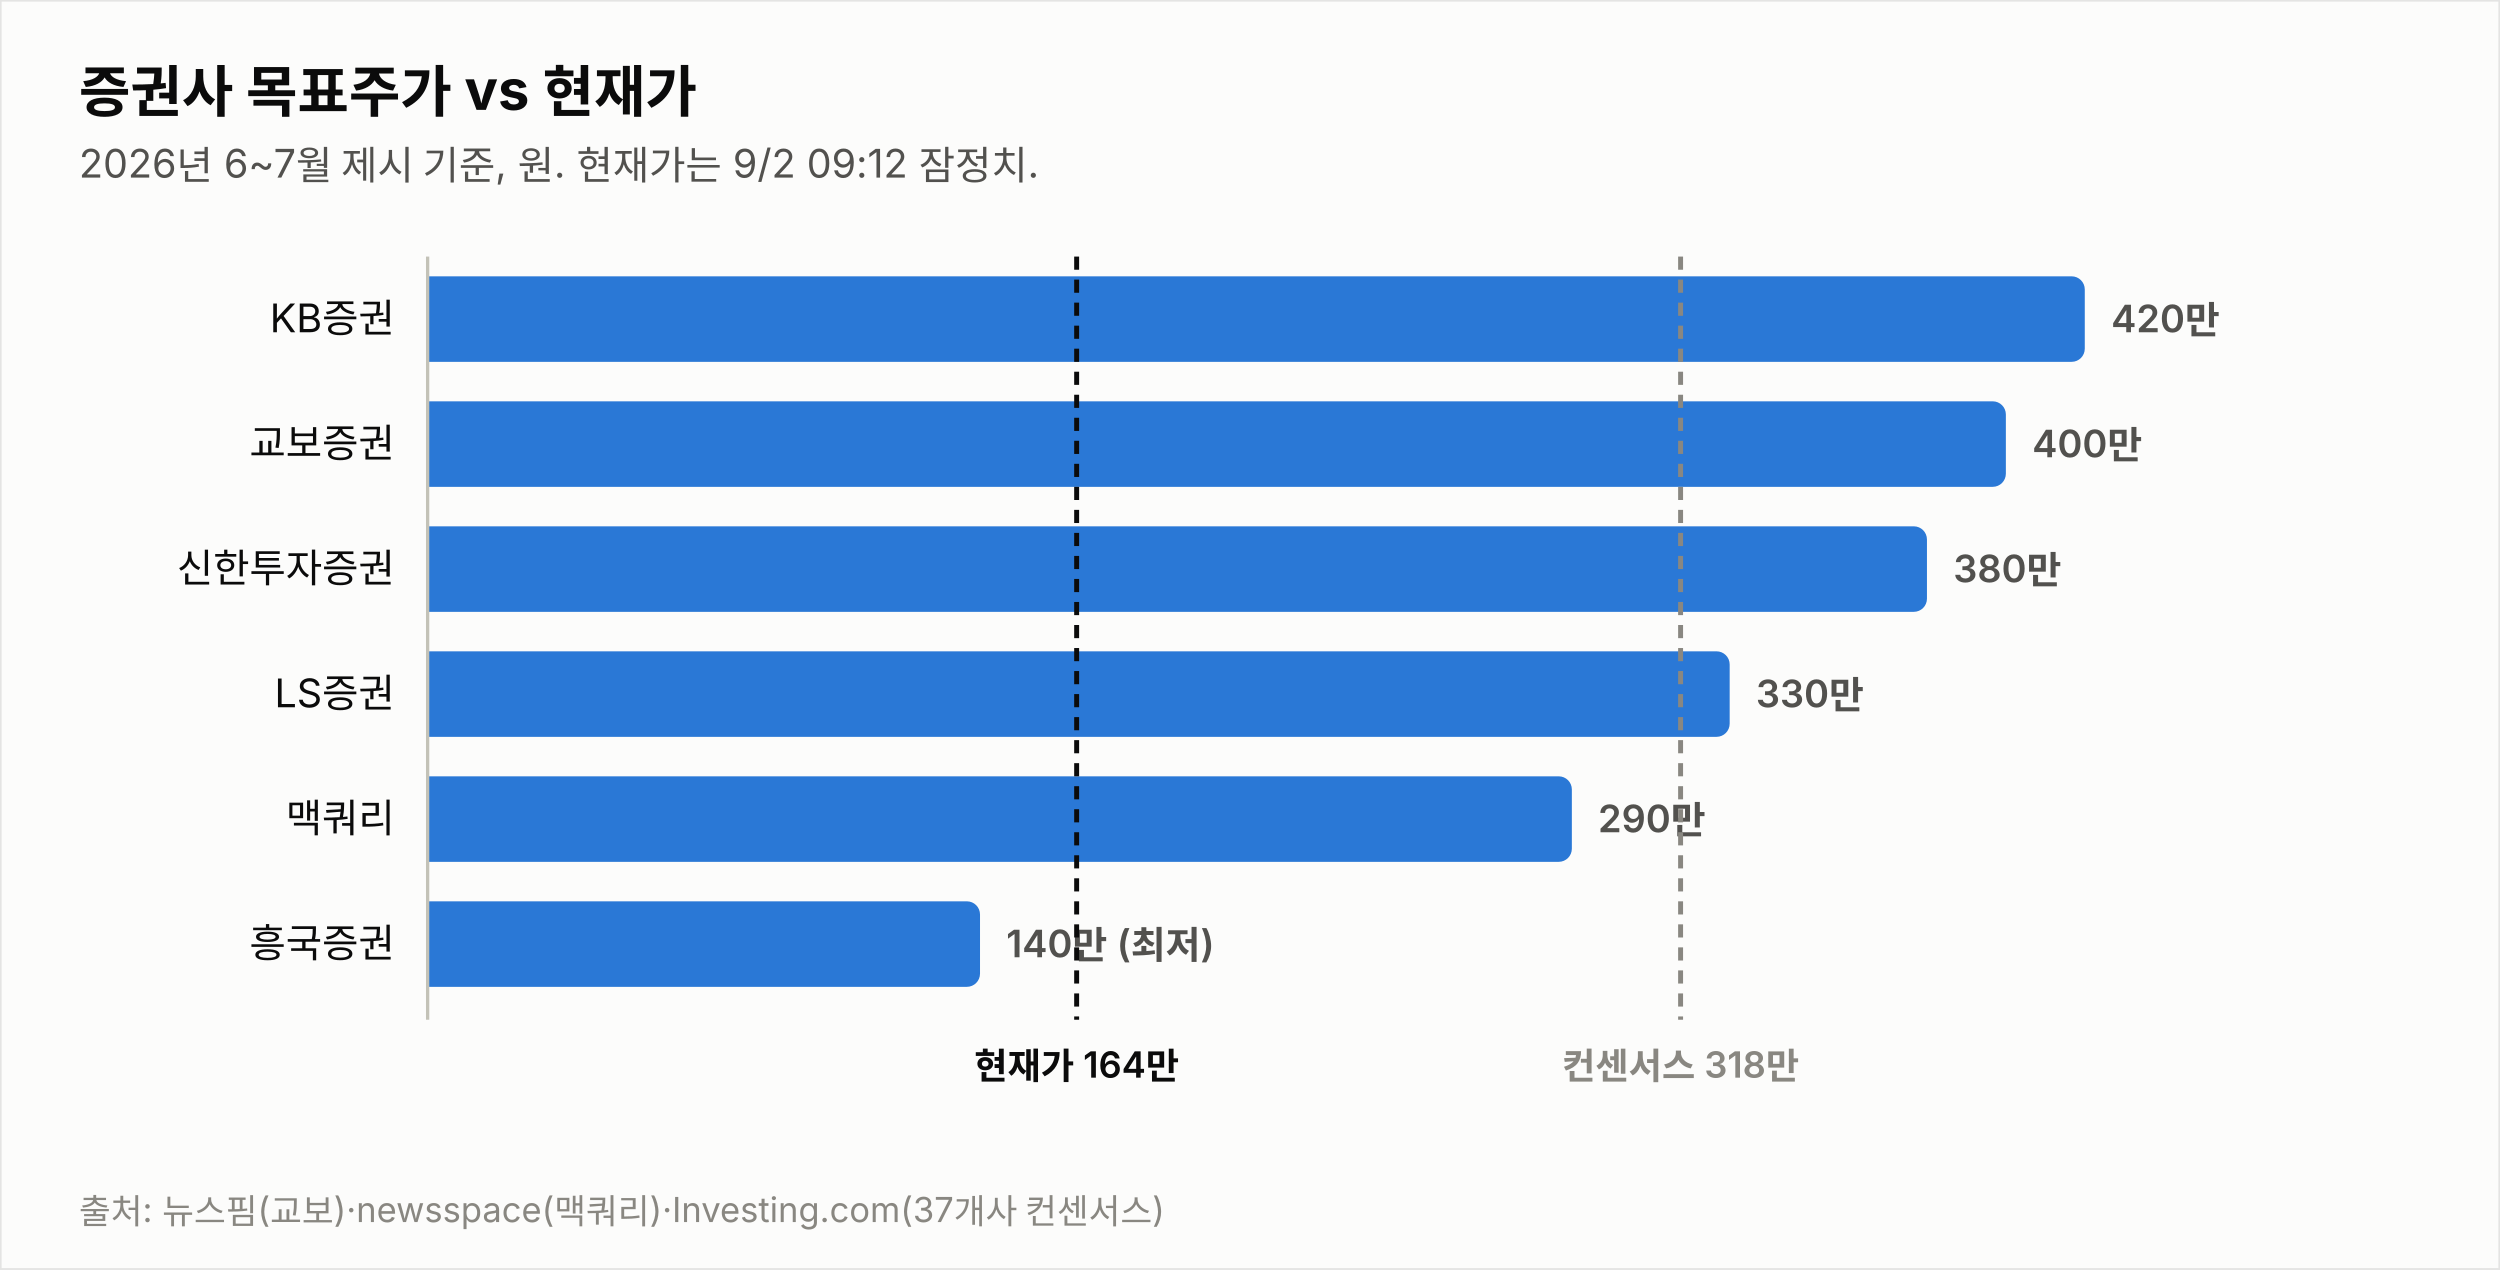
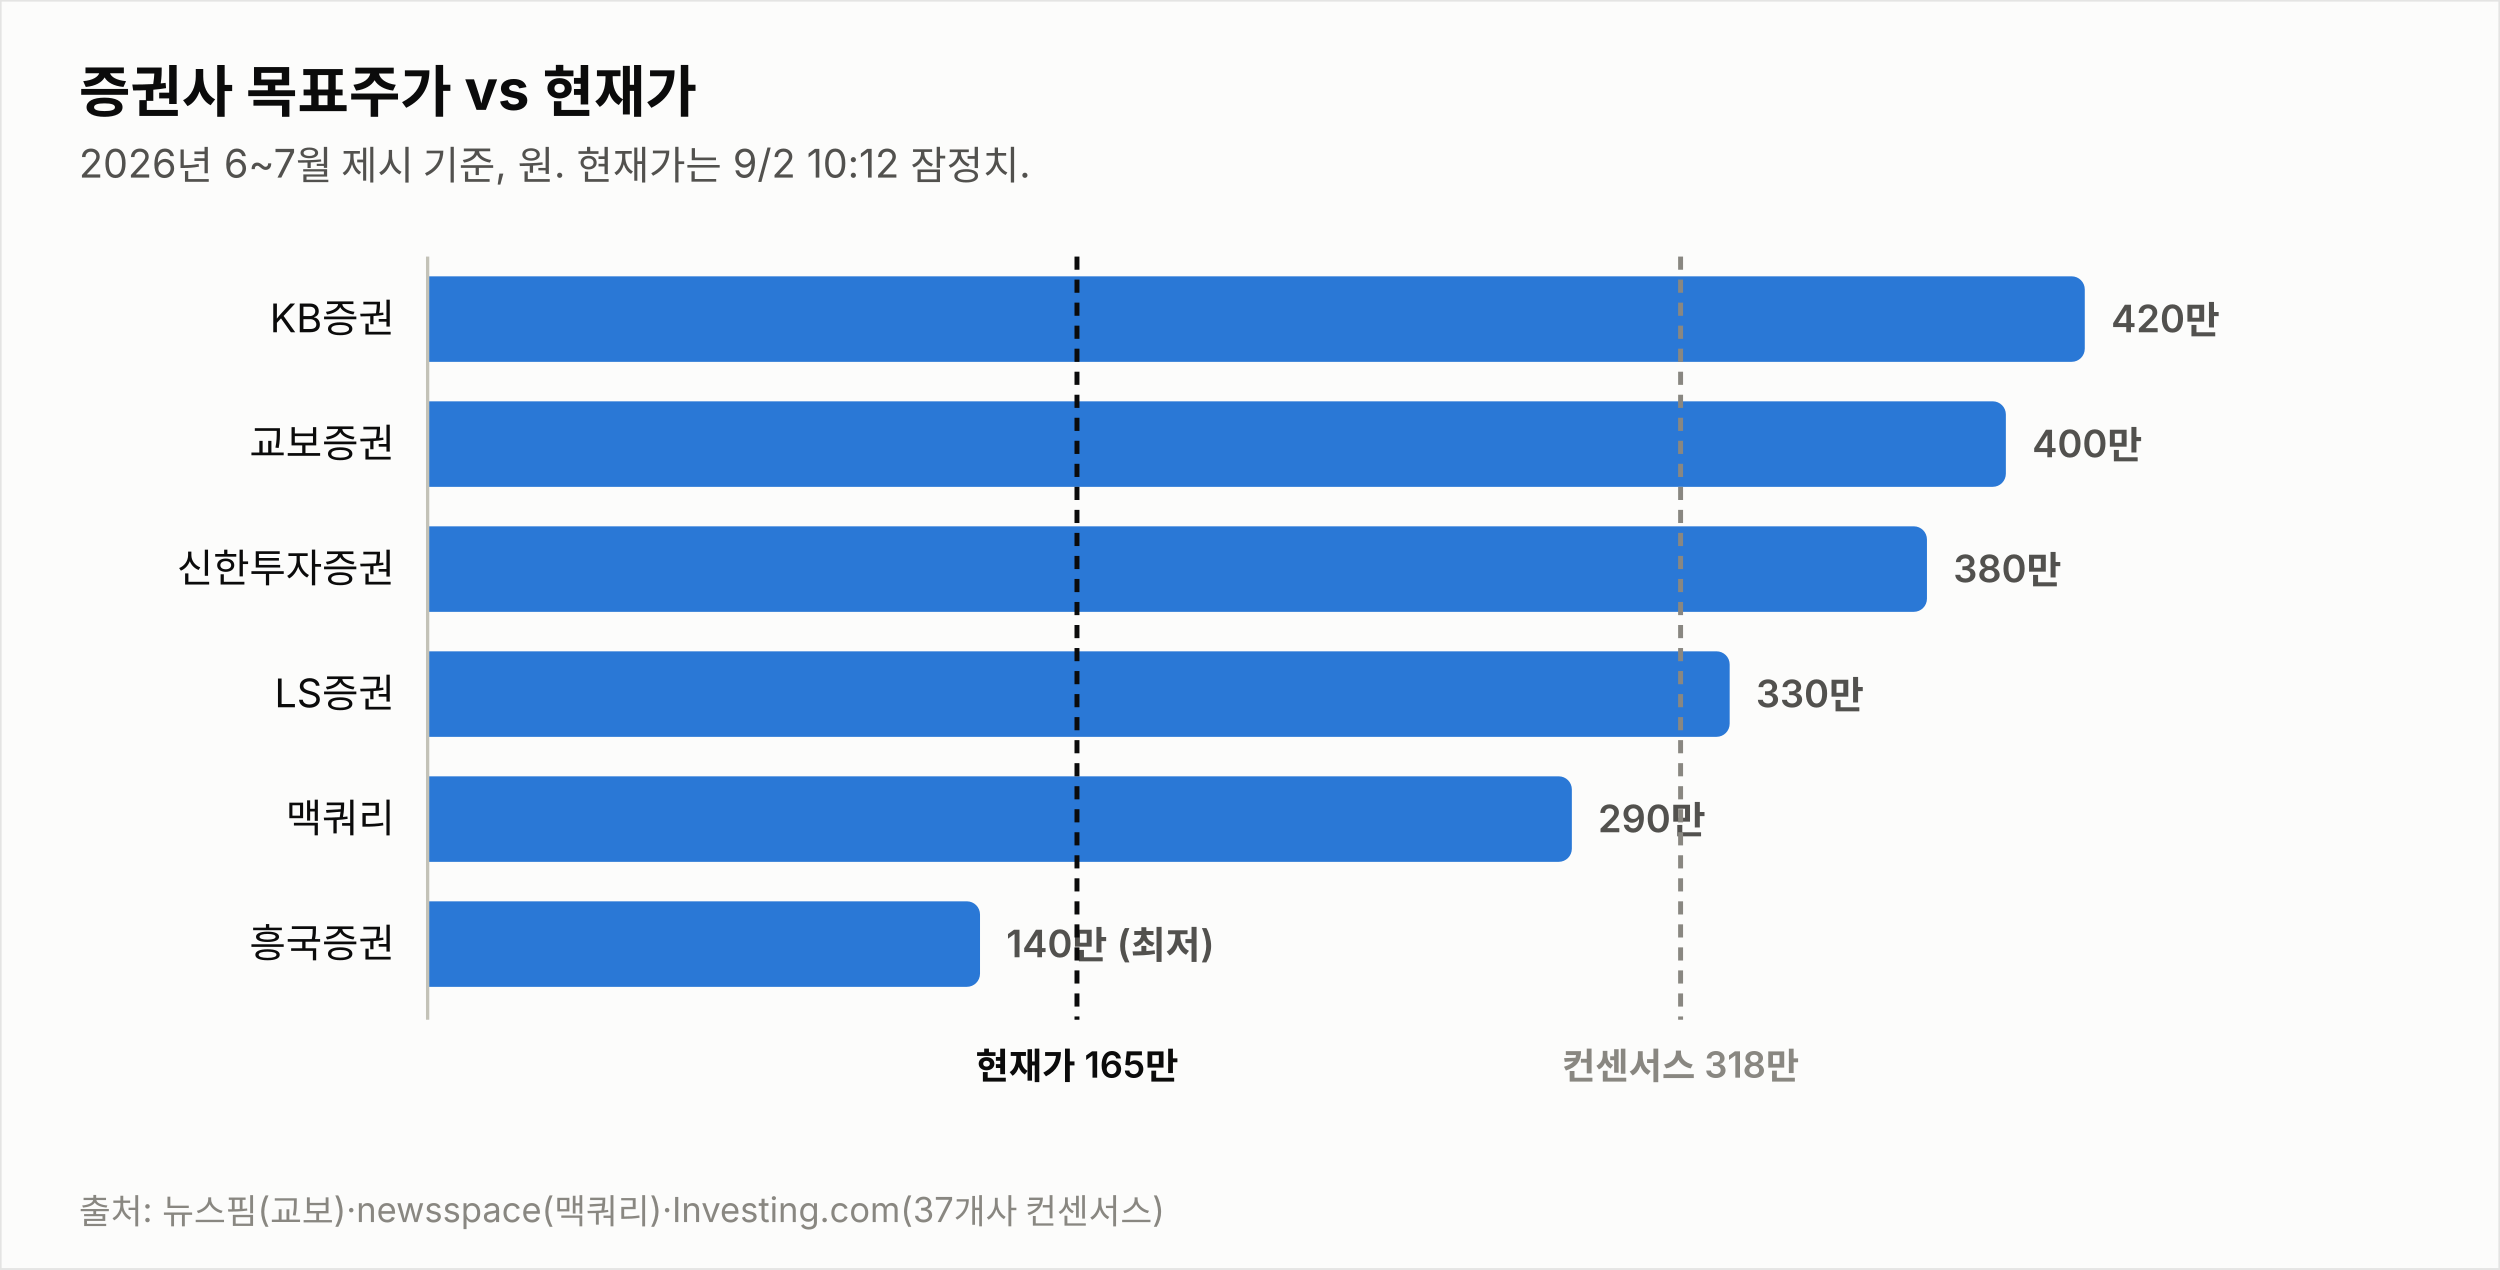
<svg xmlns="http://www.w3.org/2000/svg" width="760" height="386" viewBox="0 0 760 386" font-family="system-ui,-apple-system,&quot;Segoe UI&quot;,&quot;Malgun Gothic&quot;,&quot;Apple SD Gothic Neo&quot;,sans-serif">
  <rect width="760" height="386" fill="#fcfcfb" stroke="rgba(11,11,11,0.10)" />
  <text x="24" y="34" font-size="17" font-weight="700" fill="#0b0b0b">증권사 목표주가 vs 현재가</text>
-   <text x="24" y="54" font-size="12" fill="#52514e">2026년 6~7월 제시 기준, 원. 현재가는 9/2 09:12 잠정치.</text>
+   <text x="24" y="54" font-size="12" fill="#52514e">2026년 6~7월 제시 기준, 원. 현재가는 9/2 10:12 잠정치.</text>
  <text x="120" y="101.0" font-size="12" fill="#0b0b0b" text-anchor="end">KB증권</text>
  <path d="M130,84 h499.774 a4,4 0 0 1 4,4 v18 a4,4 0 0 1 -4,4 h-499.774 z" fill="#2a78d6" opacity="1.0" />
  <text x="641.8" y="101.0" font-size="11.5" font-weight="600" fill="#52514e" style="font-variant-numeric:tabular-nums">420만</text>
  <text x="120" y="139.0" font-size="12" fill="#0b0b0b" text-anchor="end">교보증권</text>
  <path d="M130,122 h475.784 a4,4 0 0 1 4,4 v18 a4,4 0 0 1 -4,4 h-475.784 z" fill="#2a78d6" opacity="1.0" />
  <text x="617.8" y="139.0" font-size="11.5" font-weight="600" fill="#52514e" style="font-variant-numeric:tabular-nums">400만</text>
  <text x="120" y="177.0" font-size="12" fill="#0b0b0b" text-anchor="end">신한투자증권</text>
  <path d="M130,160 h451.795 a4,4 0 0 1 4,4 v18 a4,4 0 0 1 -4,4 h-451.795 z" fill="#2a78d6" opacity="1.0" />
  <text x="593.8" y="177.0" font-size="11.5" font-weight="600" fill="#52514e" style="font-variant-numeric:tabular-nums">380만</text>
  <text x="120" y="215.0" font-size="12" fill="#0b0b0b" text-anchor="end">LS증권</text>
  <path d="M130,198 h391.822 a4,4 0 0 1 4,4 v18 a4,4 0 0 1 -4,4 h-391.822 z" fill="#2a78d6" opacity="1.0" />
  <text x="533.8" y="215.0" font-size="11.5" font-weight="600" fill="#52514e" style="font-variant-numeric:tabular-nums">330만</text>
  <text x="120" y="253.0" font-size="12" fill="#0b0b0b" text-anchor="end">맥쿼리</text>
  <path d="M130,236 h343.844 a4,4 0 0 1 4,4 v18 a4,4 0 0 1 -4,4 h-343.844 z" fill="#2a78d6" opacity="1.0" />
  <text x="485.8" y="253.0" font-size="11.5" font-weight="600" fill="#52514e" style="font-variant-numeric:tabular-nums">290만</text>
  <text x="120" y="291.0" font-size="12" fill="#0b0b0b" text-anchor="end">흥국증권</text>
  <path d="M130,274 h163.925 a4,4 0 0 1 4,4 v18 a4,4 0 0 1 -4,4 h-163.925 z" fill="#2a78d6" opacity="1.0" />
  <text x="305.9" y="291.0" font-size="11.5" font-weight="600" fill="#52514e" style="font-variant-numeric:tabular-nums">140만 (최저)</text>
  <line x1="130" y1="78" x2="130" y2="310" stroke="#c3c2b7" stroke-width="1" />
-   <line x1="327.3" y1="78" x2="327.3" y2="310" stroke="#0b0b0b" stroke-width="1.5" stroke-dasharray="4 3" />
-   <text x="327.3" y="328" font-size="11" font-weight="600" fill="#0b0b0b" text-anchor="middle">현재가 164만</text>
+   <line x1="327.4" y1="78" x2="327.4" y2="310" stroke="#0b0b0b" stroke-width="1.5" stroke-dasharray="4 3" />
+   <text x="327.4" y="328" font-size="11" font-weight="600" fill="#0b0b0b" text-anchor="middle">현재가 165만</text>
  <line x1="510.9" y1="78" x2="510.9" y2="310" stroke="#898781" stroke-width="1.5" stroke-dasharray="4 3" />
  <text x="510.9" y="328" font-size="11" font-weight="600" fill="#898781" text-anchor="middle">컨센서스 318만</text>
  <text x="24" y="372" font-size="10.5" fill="#898781">출처: 뉴스핌(교보)·newsspace(맥쿼리)·Investing.com(37개사 컨센서스)</text>
</svg>
